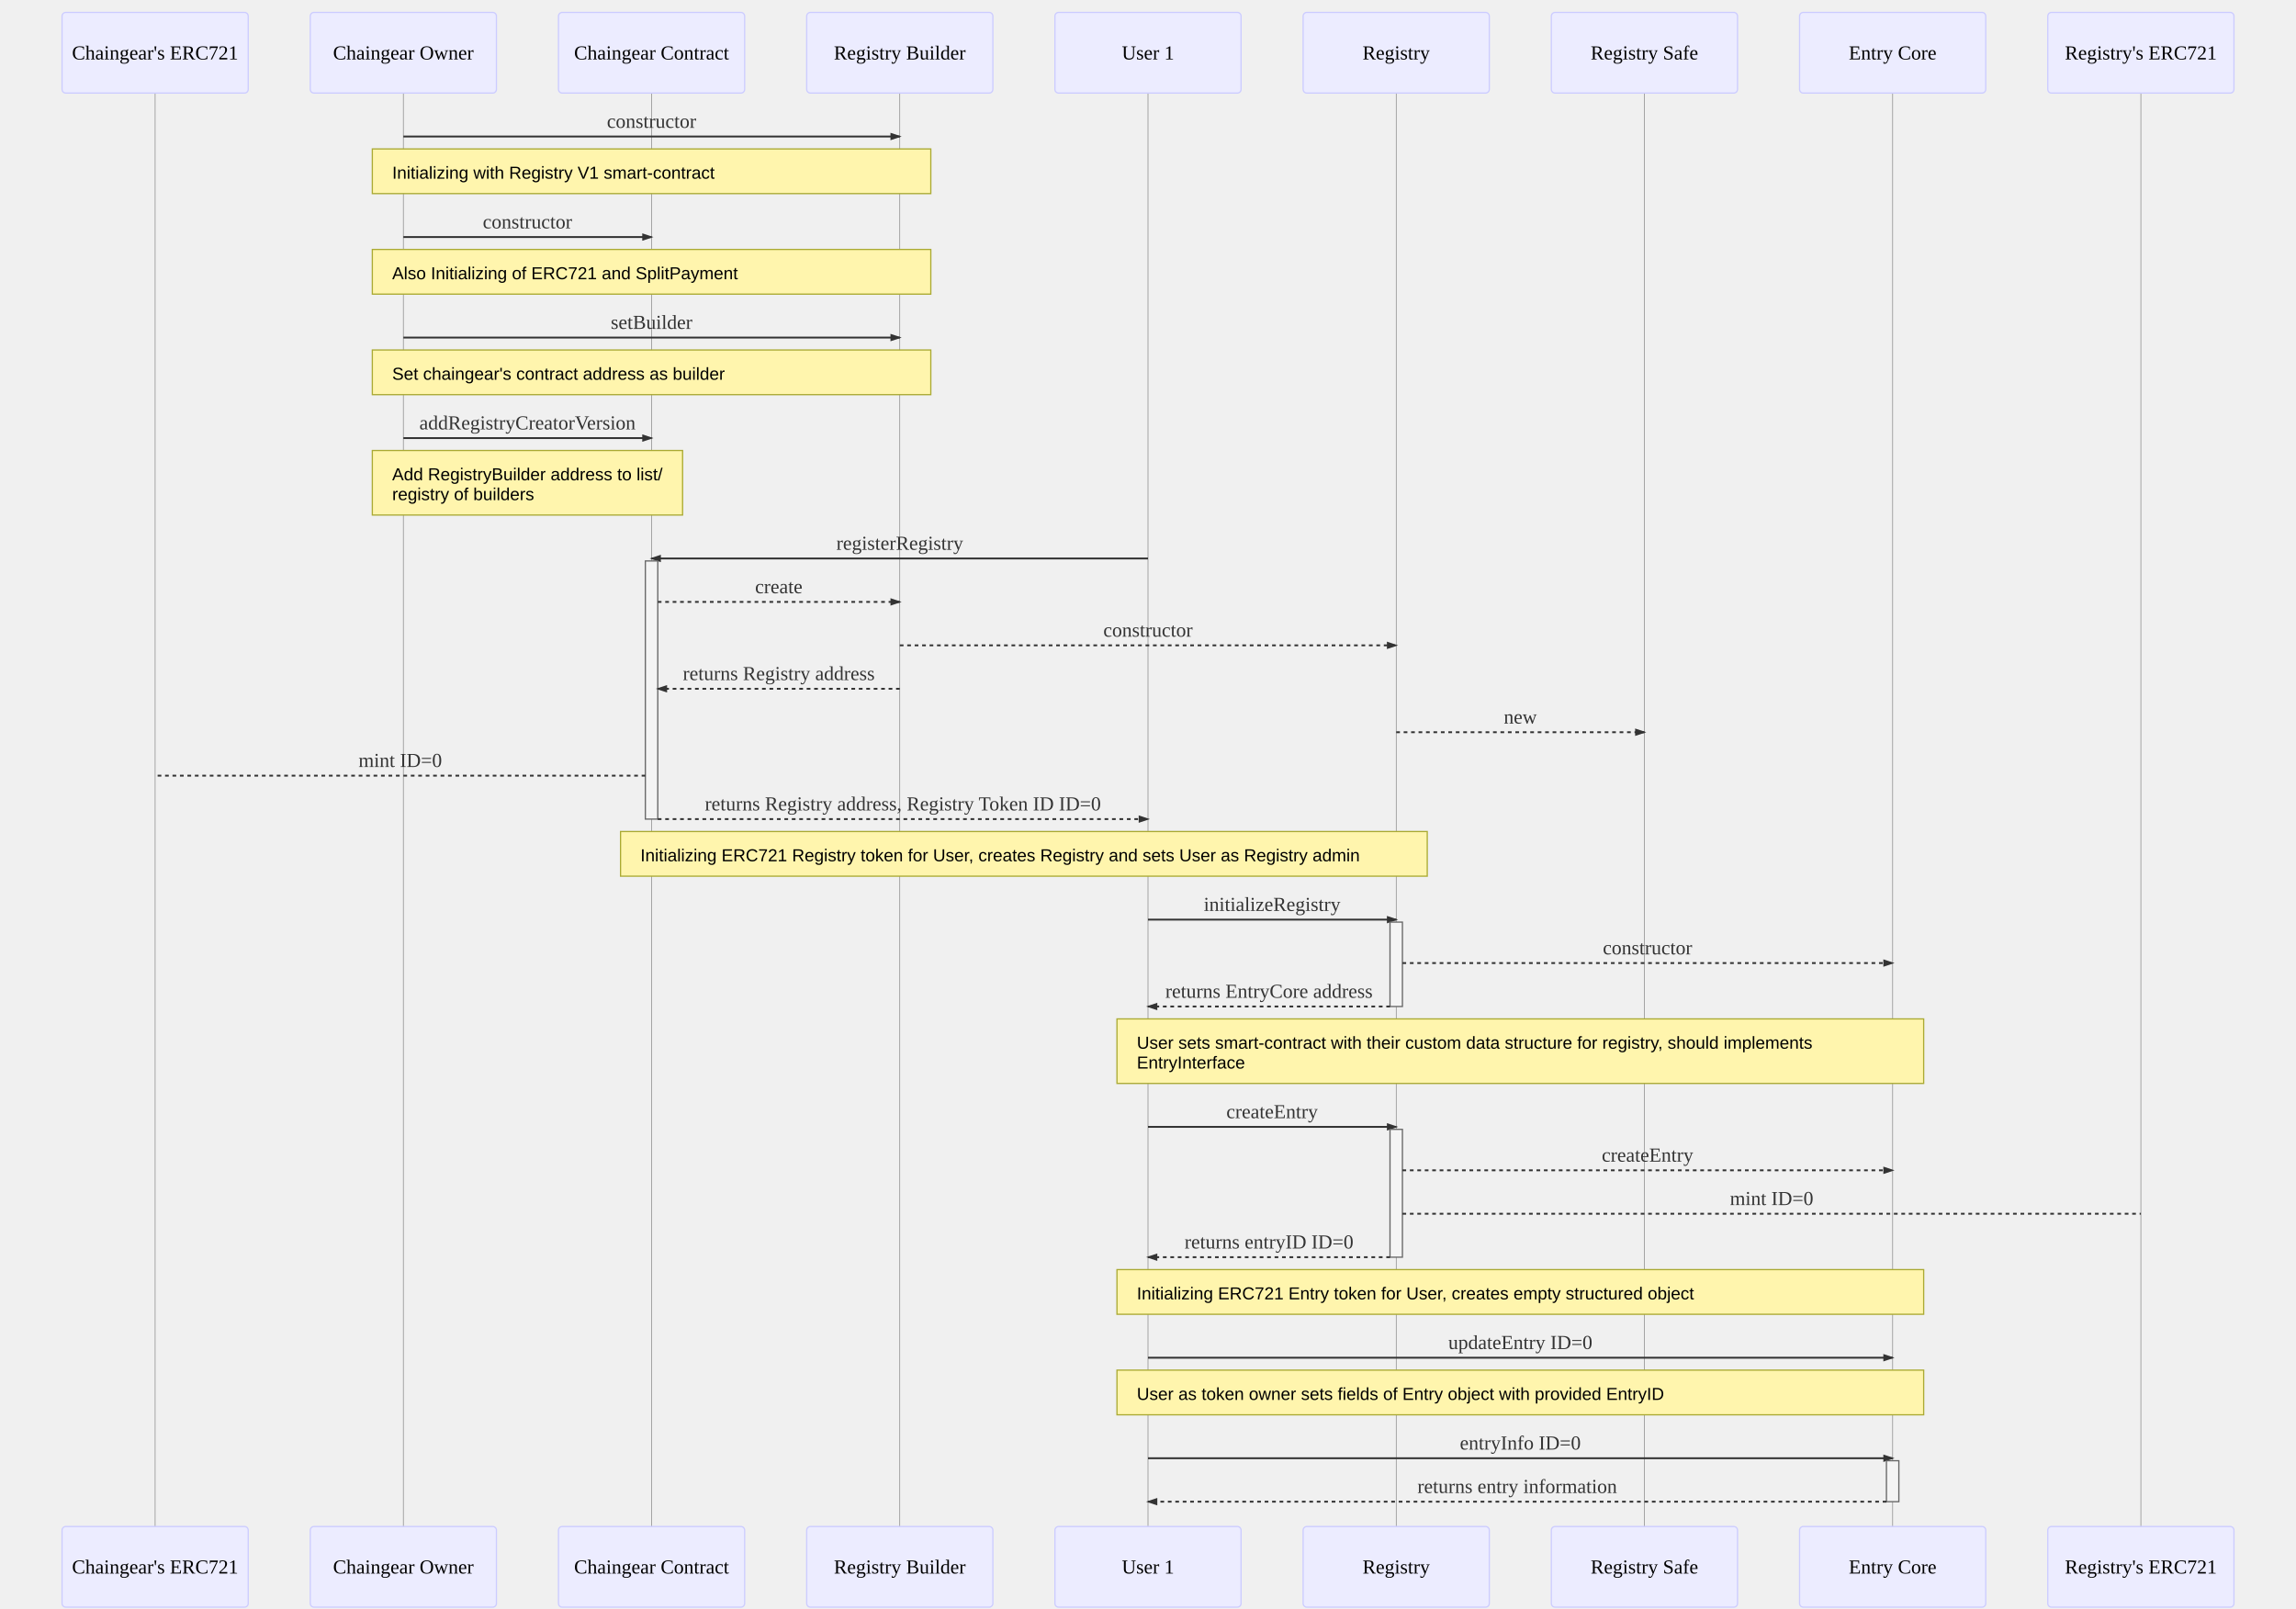
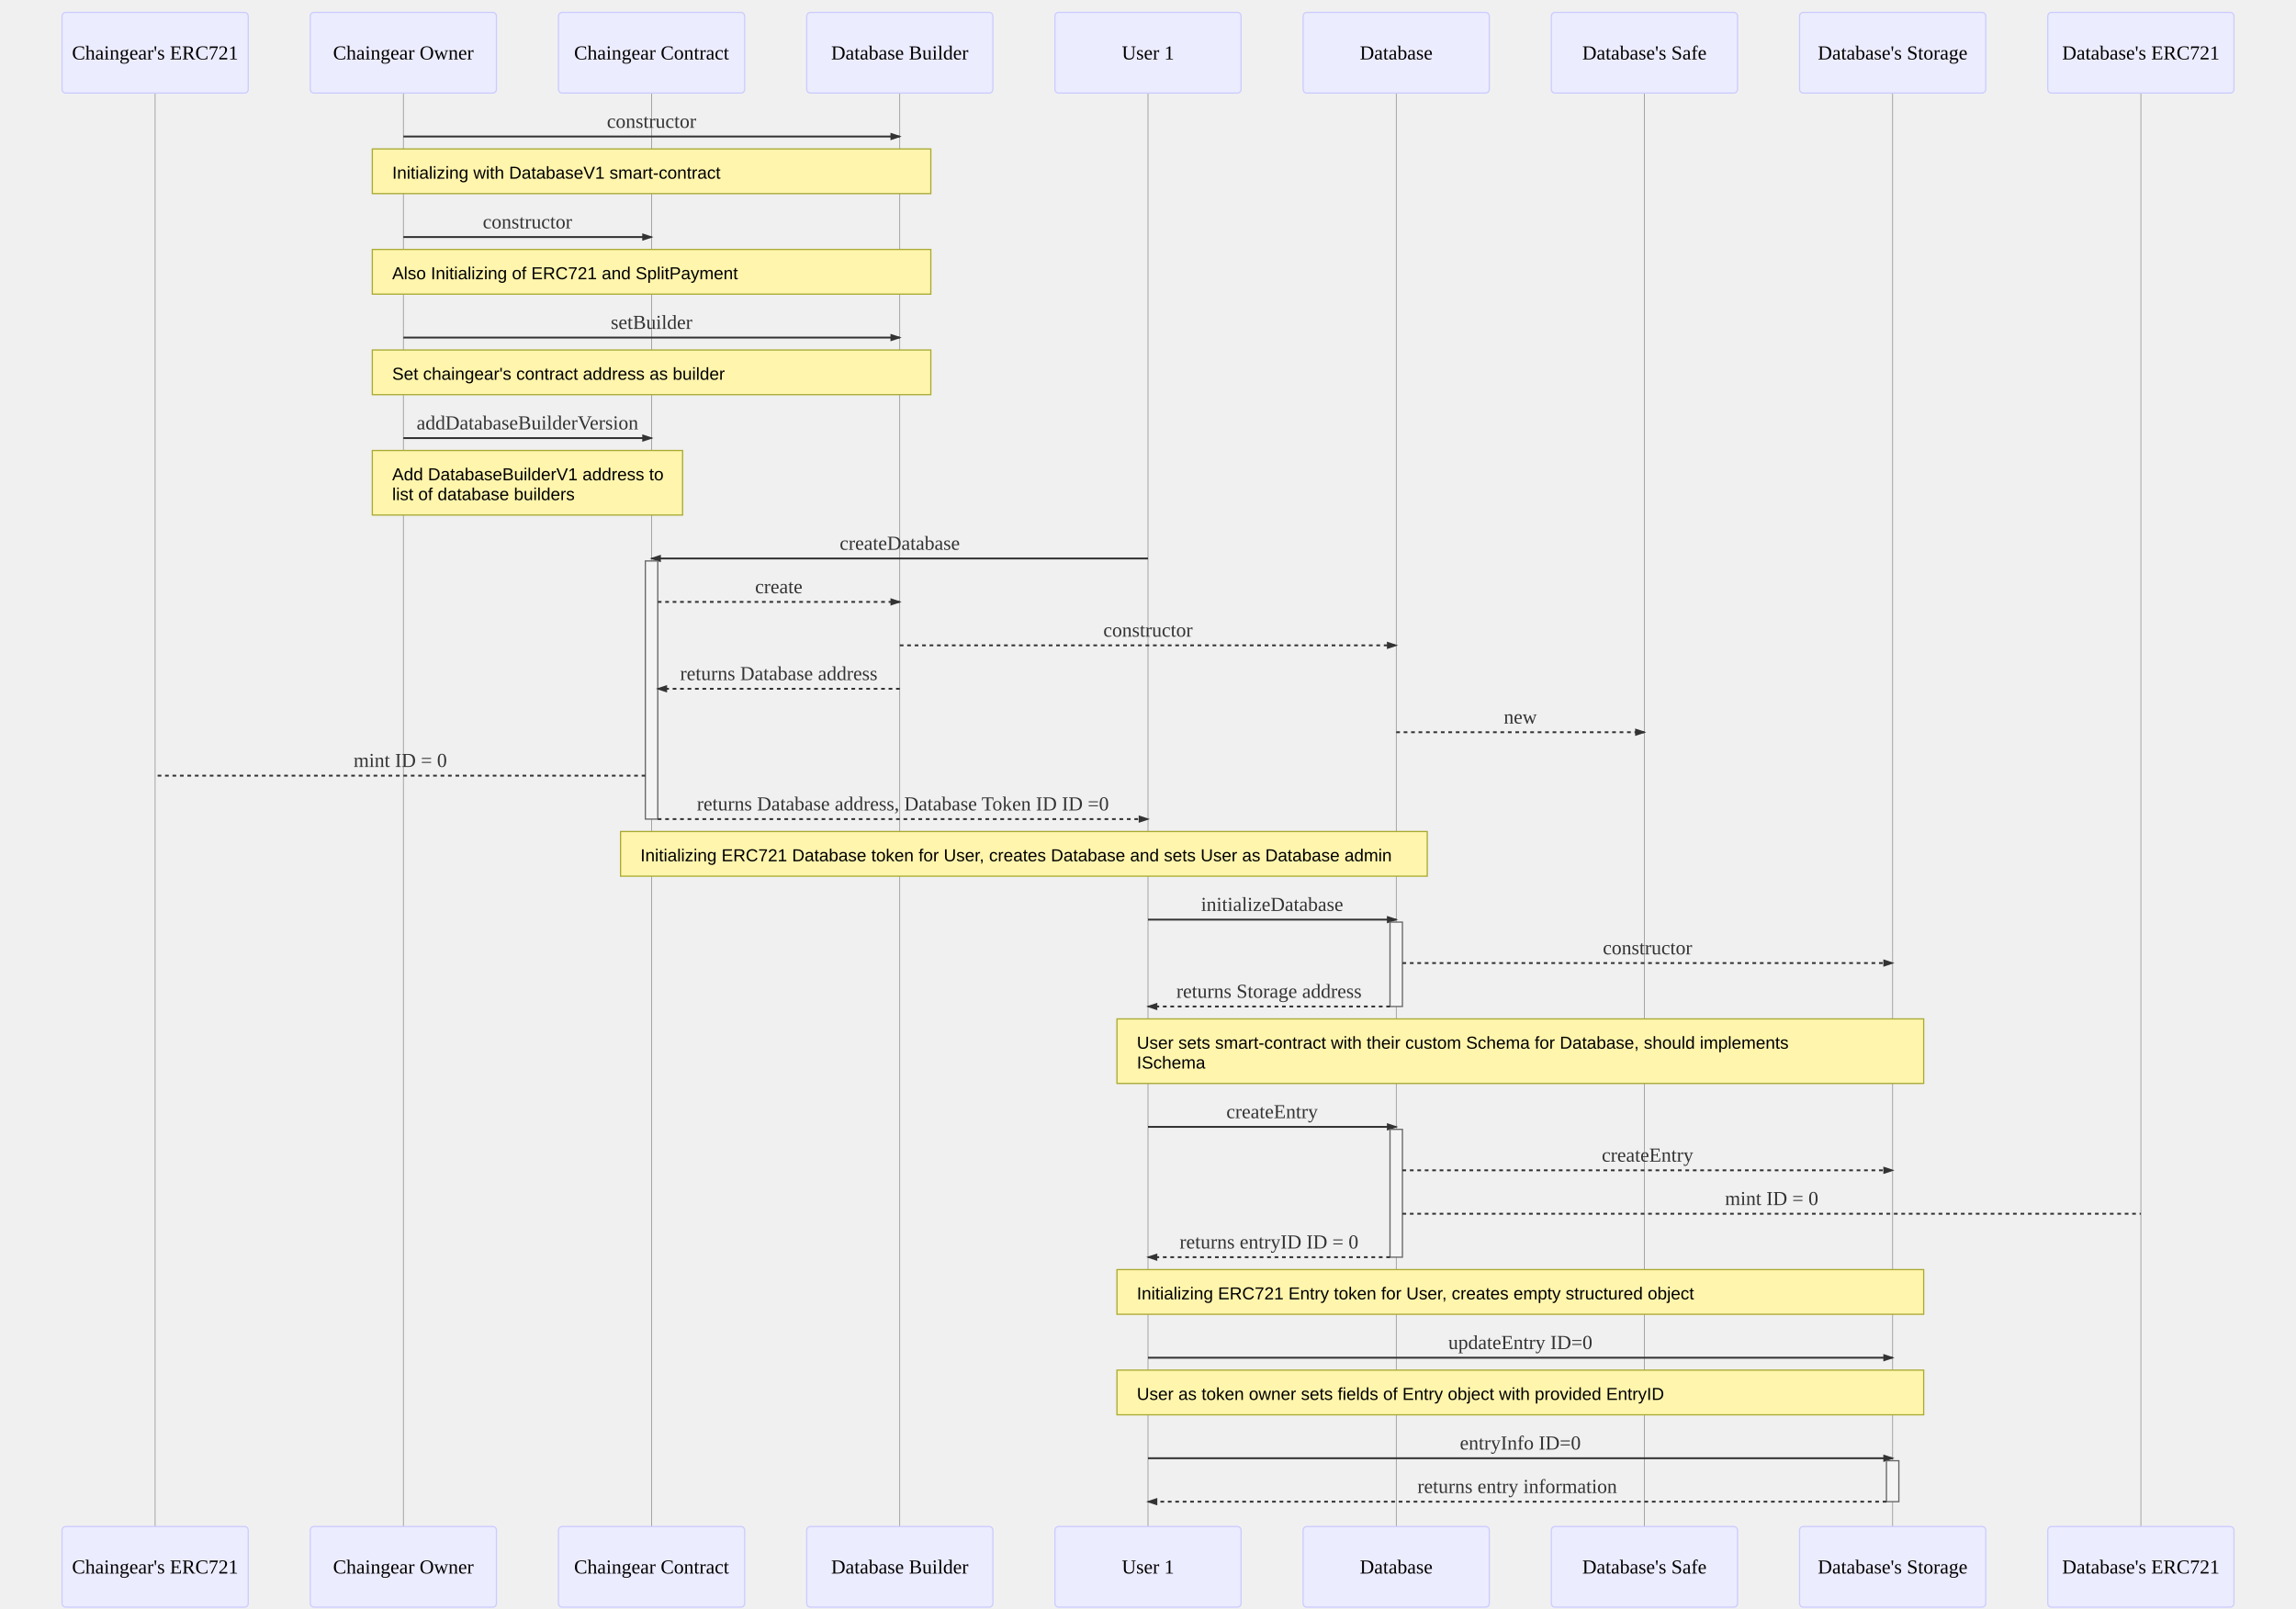
- <svg xmlns="http://www.w3.org/2000/svg" id="mermaid-1539168003947" width="100%" height="100%" style="max-width:1850px;" viewBox="-50 -10 1850 1296">
-   <style>#mermaid-1539168003947 .label{font-family:trebuchet ms,verdana,arial;color:#333}#mermaid-1539168003947 .node circle,#mermaid-1539168003947 .node ellipse,#mermaid-1539168003947 .node polygon,#mermaid-1539168003947 .node rect{fill:#ececff;stroke:#9370db;stroke-width:1px}#mermaid-1539168003947 .node.clickable{cursor:pointer}#mermaid-1539168003947 .arrowheadPath{fill:#333}#mermaid-1539168003947 .edgePath .path{stroke:#333;stroke-width:1.5px}#mermaid-1539168003947 .edgeLabel{background-color:#e8e8e8}#mermaid-1539168003947 .cluster rect{fill:#ffffde!important;stroke:#aa3!important;stroke-width:1px!important}#mermaid-1539168003947 .cluster text{fill:#333}#mermaid-1539168003947 div.mermaidTooltip{position:absolute;text-align:center;max-width:200px;padding:2px;font-family:trebuchet ms,verdana,arial;font-size:12px;background:#ffffde;border:1px solid #aa3;border-radius:2px;pointer-events:none;z-index:100}#mermaid-1539168003947 .actor{stroke:#ccf;fill:#ececff}#mermaid-1539168003947 text.actor{fill:#000;stroke:none}#mermaid-1539168003947 .actor-line{stroke:grey}#mermaid-1539168003947 .messageLine0{marker-end:"url(#arrowhead)"}#mermaid-1539168003947 .messageLine0,#mermaid-1539168003947 .messageLine1{stroke-width:1.5;stroke-dasharray:"2 2";stroke:#333}#mermaid-1539168003947 #arrowhead{fill:#333}#mermaid-1539168003947 #crosshead path{fill:#333!important;stroke:#333!important}#mermaid-1539168003947 .messageText{fill:#333;stroke:none}#mermaid-1539168003947 .labelBox{stroke:#ccf;fill:#ececff}#mermaid-1539168003947 .labelText,#mermaid-1539168003947 .loopText{fill:#000;stroke:none}#mermaid-1539168003947 .loopLine{stroke-width:2;stroke-dasharray:"2 2";marker-end:"url(#arrowhead)";stroke:#ccf}#mermaid-1539168003947 .note{stroke:#aa3;fill:#fff5ad}#mermaid-1539168003947 .noteText{fill:#000;stroke:none;font-family:trebuchet ms,verdana,arial;font-size:14px}#mermaid-1539168003947 .section{stroke:none;opacity:.2}#mermaid-1539168003947 .section0{fill:rgba(102,102,255,.49)}#mermaid-1539168003947 .section2{fill:#fff400}#mermaid-1539168003947 .section1,#mermaid-1539168003947 .section3{fill:#fff;opacity:.2}#mermaid-1539168003947 .sectionTitle0,#mermaid-1539168003947 .sectionTitle1,#mermaid-1539168003947 .sectionTitle2,#mermaid-1539168003947 .sectionTitle3{fill:#333}#mermaid-1539168003947 .sectionTitle{text-anchor:start;font-size:11px;text-height:14px}#mermaid-1539168003947 .grid .tick{stroke:#d3d3d3;opacity:.3;shape-rendering:crispEdges}#mermaid-1539168003947 .grid path{stroke-width:0}#mermaid-1539168003947 .today{fill:none;stroke:red;stroke-width:2px}#mermaid-1539168003947 .task{stroke-width:2}#mermaid-1539168003947 .taskText{text-anchor:middle;font-size:11px}#mermaid-1539168003947 .taskTextOutsideRight{fill:#000;text-anchor:start;font-size:11px}#mermaid-1539168003947 .taskTextOutsideLeft{fill:#000;text-anchor:end;font-size:11px}#mermaid-1539168003947 .taskText0,#mermaid-1539168003947 .taskText1,#mermaid-1539168003947 .taskText2,#mermaid-1539168003947 .taskText3{fill:#fff}#mermaid-1539168003947 .task0,#mermaid-1539168003947 .task1,#mermaid-1539168003947 .task2,#mermaid-1539168003947 .task3{fill:#8a90dd;stroke:#534fbc}#mermaid-1539168003947 .taskTextOutside0,#mermaid-1539168003947 .taskTextOutside1,#mermaid-1539168003947 .taskTextOutside2,#mermaid-1539168003947 .taskTextOutside3{fill:#000}#mermaid-1539168003947 .active0,#mermaid-1539168003947 .active1,#mermaid-1539168003947 .active2,#mermaid-1539168003947 .active3{fill:#bfc7ff;stroke:#534fbc}#mermaid-1539168003947 .activeText0,#mermaid-1539168003947 .activeText1,#mermaid-1539168003947 .activeText2,#mermaid-1539168003947 .activeText3{fill:#000!important}#mermaid-1539168003947 .done0,#mermaid-1539168003947 .done1,#mermaid-1539168003947 .done2,#mermaid-1539168003947 .done3{stroke:grey;fill:#d3d3d3;stroke-width:2}#mermaid-1539168003947 .doneText0,#mermaid-1539168003947 .doneText1,#mermaid-1539168003947 .doneText2,#mermaid-1539168003947 .doneText3{fill:#000!important}#mermaid-1539168003947 .crit0,#mermaid-1539168003947 .crit1,#mermaid-1539168003947 .crit2,#mermaid-1539168003947 .crit3{stroke:#f88;fill:red;stroke-width:2}#mermaid-1539168003947 .activeCrit0,#mermaid-1539168003947 .activeCrit1,#mermaid-1539168003947 .activeCrit2,#mermaid-1539168003947 .activeCrit3{stroke:#f88;fill:#bfc7ff;stroke-width:2}#mermaid-1539168003947 .doneCrit0,#mermaid-1539168003947 .doneCrit1,#mermaid-1539168003947 .doneCrit2,#mermaid-1539168003947 .doneCrit3{stroke:#f88;fill:#d3d3d3;stroke-width:2;cursor:pointer;shape-rendering:crispEdges}#mermaid-1539168003947 .activeCritText0,#mermaid-1539168003947 .activeCritText1,#mermaid-1539168003947 .activeCritText2,#mermaid-1539168003947 .activeCritText3,#mermaid-1539168003947 .doneCritText0,#mermaid-1539168003947 .doneCritText1,#mermaid-1539168003947 .doneCritText2,#mermaid-1539168003947 .doneCritText3{fill:#000!important}#mermaid-1539168003947 .titleText{text-anchor:middle;font-size:18px;fill:#000}#mermaid-1539168003947 g.classGroup text{fill:#9370db;stroke:none;font-family:trebuchet ms,verdana,arial;font-size:10px}#mermaid-1539168003947 g.classGroup rect{fill:#ececff;stroke:#9370db}#mermaid-1539168003947 g.classGroup line{stroke:#9370db;stroke-width:1}#mermaid-1539168003947 .classLabel .box{stroke:none;stroke-width:0;fill:#ececff;opacity:.5}#mermaid-1539168003947 .classLabel .label{fill:#9370db;font-size:10px}#mermaid-1539168003947 .relation{stroke:#9370db;stroke-width:1;fill:none}#mermaid-1539168003947 #compositionEnd,#mermaid-1539168003947 #compositionStart{fill:#9370db;stroke:#9370db;stroke-width:1}#mermaid-1539168003947 #aggregationEnd,#mermaid-1539168003947 #aggregationStart{fill:#ececff;stroke:#9370db;stroke-width:1}#mermaid-1539168003947 #dependencyEnd,#mermaid-1539168003947 #dependencyStart,#mermaid-1539168003947 #extensionEnd,#mermaid-1539168003947 #extensionStart{fill:#9370db;stroke:#9370db;stroke-width:1}#mermaid-1539168003947 .branch-label,#mermaid-1539168003947 .commit-id,#mermaid-1539168003947 .commit-msg{fill:#d3d3d3;color:#d3d3d3}</style>
-   <style>#mermaid-1539168003947 {
+ <svg xmlns="http://www.w3.org/2000/svg" id="mermaid-1544096245651" width="100%" height="100%" style="max-width:1850px;" viewBox="-50 -10 1850 1296">
+   <style>#mermaid-1544096245651 .label{font-family:trebuchet ms,verdana,arial;color:#333}#mermaid-1544096245651 .node circle,#mermaid-1544096245651 .node ellipse,#mermaid-1544096245651 .node polygon,#mermaid-1544096245651 .node rect{fill:#ececff;stroke:#9370db;stroke-width:1px}#mermaid-1544096245651 .node.clickable{cursor:pointer}#mermaid-1544096245651 .arrowheadPath{fill:#333}#mermaid-1544096245651 .edgePath .path{stroke:#333;stroke-width:1.5px}#mermaid-1544096245651 .edgeLabel{background-color:#e8e8e8}#mermaid-1544096245651 .cluster rect{fill:#ffffde!important;stroke:#aa3!important;stroke-width:1px!important}#mermaid-1544096245651 .cluster text{fill:#333}#mermaid-1544096245651 div.mermaidTooltip{position:absolute;text-align:center;max-width:200px;padding:2px;font-family:trebuchet ms,verdana,arial;font-size:12px;background:#ffffde;border:1px solid #aa3;border-radius:2px;pointer-events:none;z-index:100}#mermaid-1544096245651 .actor{stroke:#ccf;fill:#ececff}#mermaid-1544096245651 text.actor{fill:#000;stroke:none}#mermaid-1544096245651 .actor-line{stroke:grey}#mermaid-1544096245651 .messageLine0{marker-end:"url(#arrowhead)"}#mermaid-1544096245651 .messageLine0,#mermaid-1544096245651 .messageLine1{stroke-width:1.5;stroke-dasharray:"2 2";stroke:#333}#mermaid-1544096245651 #arrowhead{fill:#333}#mermaid-1544096245651 #crosshead path{fill:#333!important;stroke:#333!important}#mermaid-1544096245651 .messageText{fill:#333;stroke:none}#mermaid-1544096245651 .labelBox{stroke:#ccf;fill:#ececff}#mermaid-1544096245651 .labelText,#mermaid-1544096245651 .loopText{fill:#000;stroke:none}#mermaid-1544096245651 .loopLine{stroke-width:2;stroke-dasharray:"2 2";marker-end:"url(#arrowhead)";stroke:#ccf}#mermaid-1544096245651 .note{stroke:#aa3;fill:#fff5ad}#mermaid-1544096245651 .noteText{fill:#000;stroke:none;font-family:trebuchet ms,verdana,arial;font-size:14px}#mermaid-1544096245651 .section{stroke:none;opacity:.2}#mermaid-1544096245651 .section0{fill:rgba(102,102,255,.49)}#mermaid-1544096245651 .section2{fill:#fff400}#mermaid-1544096245651 .section1,#mermaid-1544096245651 .section3{fill:#fff;opacity:.2}#mermaid-1544096245651 .sectionTitle0,#mermaid-1544096245651 .sectionTitle1,#mermaid-1544096245651 .sectionTitle2,#mermaid-1544096245651 .sectionTitle3{fill:#333}#mermaid-1544096245651 .sectionTitle{text-anchor:start;font-size:11px;text-height:14px}#mermaid-1544096245651 .grid .tick{stroke:#d3d3d3;opacity:.3;shape-rendering:crispEdges}#mermaid-1544096245651 .grid path{stroke-width:0}#mermaid-1544096245651 .today{fill:none;stroke:red;stroke-width:2px}#mermaid-1544096245651 .task{stroke-width:2}#mermaid-1544096245651 .taskText{text-anchor:middle;font-size:11px}#mermaid-1544096245651 .taskTextOutsideRight{fill:#000;text-anchor:start;font-size:11px}#mermaid-1544096245651 .taskTextOutsideLeft{fill:#000;text-anchor:end;font-size:11px}#mermaid-1544096245651 .taskText0,#mermaid-1544096245651 .taskText1,#mermaid-1544096245651 .taskText2,#mermaid-1544096245651 .taskText3{fill:#fff}#mermaid-1544096245651 .task0,#mermaid-1544096245651 .task1,#mermaid-1544096245651 .task2,#mermaid-1544096245651 .task3{fill:#8a90dd;stroke:#534fbc}#mermaid-1544096245651 .taskTextOutside0,#mermaid-1544096245651 .taskTextOutside1,#mermaid-1544096245651 .taskTextOutside2,#mermaid-1544096245651 .taskTextOutside3{fill:#000}#mermaid-1544096245651 .active0,#mermaid-1544096245651 .active1,#mermaid-1544096245651 .active2,#mermaid-1544096245651 .active3{fill:#bfc7ff;stroke:#534fbc}#mermaid-1544096245651 .activeText0,#mermaid-1544096245651 .activeText1,#mermaid-1544096245651 .activeText2,#mermaid-1544096245651 .activeText3{fill:#000!important}#mermaid-1544096245651 .done0,#mermaid-1544096245651 .done1,#mermaid-1544096245651 .done2,#mermaid-1544096245651 .done3{stroke:grey;fill:#d3d3d3;stroke-width:2}#mermaid-1544096245651 .doneText0,#mermaid-1544096245651 .doneText1,#mermaid-1544096245651 .doneText2,#mermaid-1544096245651 .doneText3{fill:#000!important}#mermaid-1544096245651 .crit0,#mermaid-1544096245651 .crit1,#mermaid-1544096245651 .crit2,#mermaid-1544096245651 .crit3{stroke:#f88;fill:red;stroke-width:2}#mermaid-1544096245651 .activeCrit0,#mermaid-1544096245651 .activeCrit1,#mermaid-1544096245651 .activeCrit2,#mermaid-1544096245651 .activeCrit3{stroke:#f88;fill:#bfc7ff;stroke-width:2}#mermaid-1544096245651 .doneCrit0,#mermaid-1544096245651 .doneCrit1,#mermaid-1544096245651 .doneCrit2,#mermaid-1544096245651 .doneCrit3{stroke:#f88;fill:#d3d3d3;stroke-width:2;cursor:pointer;shape-rendering:crispEdges}#mermaid-1544096245651 .activeCritText0,#mermaid-1544096245651 .activeCritText1,#mermaid-1544096245651 .activeCritText2,#mermaid-1544096245651 .activeCritText3,#mermaid-1544096245651 .doneCritText0,#mermaid-1544096245651 .doneCritText1,#mermaid-1544096245651 .doneCritText2,#mermaid-1544096245651 .doneCritText3{fill:#000!important}#mermaid-1544096245651 .titleText{text-anchor:middle;font-size:18px;fill:#000}#mermaid-1544096245651 g.classGroup text{fill:#9370db;stroke:none;font-family:trebuchet ms,verdana,arial;font-size:10px}#mermaid-1544096245651 g.classGroup rect{fill:#ececff;stroke:#9370db}#mermaid-1544096245651 g.classGroup line{stroke:#9370db;stroke-width:1}#mermaid-1544096245651 .classLabel .box{stroke:none;stroke-width:0;fill:#ececff;opacity:.5}#mermaid-1544096245651 .classLabel .label{fill:#9370db;font-size:10px}#mermaid-1544096245651 .relation{stroke:#9370db;stroke-width:1;fill:none}#mermaid-1544096245651 #compositionEnd,#mermaid-1544096245651 #compositionStart{fill:#9370db;stroke:#9370db;stroke-width:1}#mermaid-1544096245651 #aggregationEnd,#mermaid-1544096245651 #aggregationStart{fill:#ececff;stroke:#9370db;stroke-width:1}#mermaid-1544096245651 #dependencyEnd,#mermaid-1544096245651 #dependencyStart,#mermaid-1544096245651 #extensionEnd,#mermaid-1544096245651 #extensionStart{fill:#9370db;stroke:#9370db;stroke-width:1}#mermaid-1544096245651 .branch-label,#mermaid-1544096245651 .commit-id,#mermaid-1544096245651 .commit-msg{fill:#d3d3d3;color:#d3d3d3}</style>
+   <style>#mermaid-1544096245651 {
    color: rgb(0, 0, 0);
    font: normal normal 400 normal 16px / normal "Times New Roman";
  }</style>
  <g />
  <g>
    <line id="actor0" x1="75" y1="5" x2="75" y2="1285" class="actor-line" stroke-width="0.5px" stroke="#999" />
    <rect x="0" y="0" fill="#eaeaea" stroke="#666" width="150" height="65" rx="3" ry="3" class="actor" />
    <text x="75" y="32.5" dominant-baseline="central" alignment-baseline="central" class="actor" style="text-anchor: middle;">
      <tspan x="75" dy="0">Chaingear's ERC721</tspan>
    </text>
  </g>
  <g>
    <line id="actor1" x1="275" y1="5" x2="275" y2="1285" class="actor-line" stroke-width="0.5px" stroke="#999" />
    <rect x="200" y="0" fill="#eaeaea" stroke="#666" width="150" height="65" rx="3" ry="3" class="actor" />
    <text x="275" y="32.5" dominant-baseline="central" alignment-baseline="central" class="actor" style="text-anchor: middle;">
      <tspan x="275" dy="0">Chaingear Owner</tspan>
    </text>
  </g>
  <g>
    <line id="actor2" x1="475" y1="5" x2="475" y2="1285" class="actor-line" stroke-width="0.5px" stroke="#999" />
    <rect x="400" y="0" fill="#eaeaea" stroke="#666" width="150" height="65" rx="3" ry="3" class="actor" />
    <text x="475" y="32.5" dominant-baseline="central" alignment-baseline="central" class="actor" style="text-anchor: middle;">
      <tspan x="475" dy="0">Chaingear Contract</tspan>
    </text>
  </g>
  <g>
    <line id="actor3" x1="675" y1="5" x2="675" y2="1285" class="actor-line" stroke-width="0.5px" stroke="#999" />
    <rect x="600" y="0" fill="#eaeaea" stroke="#666" width="150" height="65" rx="3" ry="3" class="actor" />
    <text x="675" y="32.5" dominant-baseline="central" alignment-baseline="central" class="actor" style="text-anchor: middle;">
-       <tspan x="675" dy="0">Registry Builder</tspan>
+       <tspan x="675" dy="0">Database Builder</tspan>
    </text>
  </g>
  <g>
    <line id="actor4" x1="875" y1="5" x2="875" y2="1285" class="actor-line" stroke-width="0.5px" stroke="#999" />
    <rect x="800" y="0" fill="#eaeaea" stroke="#666" width="150" height="65" rx="3" ry="3" class="actor" />
    <text x="875" y="32.5" dominant-baseline="central" alignment-baseline="central" class="actor" style="text-anchor: middle;">
      <tspan x="875" dy="0">User 1</tspan>
    </text>
  </g>
  <g>
    <line id="actor5" x1="1075" y1="5" x2="1075" y2="1285" class="actor-line" stroke-width="0.5px" stroke="#999" />
    <rect x="1000" y="0" fill="#eaeaea" stroke="#666" width="150" height="65" rx="3" ry="3" class="actor" />
    <text x="1075" y="32.5" dominant-baseline="central" alignment-baseline="central" class="actor" style="text-anchor: middle;">
-       <tspan x="1075" dy="0">Registry</tspan>
+       <tspan x="1075" dy="0">Database</tspan>
    </text>
  </g>
  <g>
    <line id="actor6" x1="1275" y1="5" x2="1275" y2="1285" class="actor-line" stroke-width="0.5px" stroke="#999" />
    <rect x="1200" y="0" fill="#eaeaea" stroke="#666" width="150" height="65" rx="3" ry="3" class="actor" />
    <text x="1275" y="32.5" dominant-baseline="central" alignment-baseline="central" class="actor" style="text-anchor: middle;">
-       <tspan x="1275" dy="0">Registry Safe</tspan>
+       <tspan x="1275" dy="0">Database's Safe</tspan>
    </text>
  </g>
  <g>
    <line id="actor7" x1="1475" y1="5" x2="1475" y2="1285" class="actor-line" stroke-width="0.5px" stroke="#999" />
    <rect x="1400" y="0" fill="#eaeaea" stroke="#666" width="150" height="65" rx="3" ry="3" class="actor" />
    <text x="1475" y="32.5" dominant-baseline="central" alignment-baseline="central" class="actor" style="text-anchor: middle;">
-       <tspan x="1475" dy="0">Entry Core</tspan>
+       <tspan x="1475" dy="0">Database's Storage</tspan>
    </text>
  </g>
  <g>
    <line id="actor8" x1="1675" y1="5" x2="1675" y2="1285" class="actor-line" stroke-width="0.5px" stroke="#999" />
    <rect x="1600" y="0" fill="#eaeaea" stroke="#666" width="150" height="65" rx="3" ry="3" class="actor" />
    <text x="1675" y="32.5" dominant-baseline="central" alignment-baseline="central" class="actor" style="text-anchor: middle;">
-       <tspan x="1675" dy="0">Registry's ERC721 </tspan>
+       <tspan x="1675" dy="0">Database's ERC721 </tspan>
    </text>
  </g>
  <defs>
    <marker id="arrowhead" refX="5" refY="2" markerWidth="6" markerHeight="4" orient="auto">
      <path d="M 0,0 V 4 L6,2 Z" />
    </marker>
  </defs>
  <defs>
    <marker id="crosshead" markerWidth="15" markerHeight="8" orient="auto" refX="16" refY="4">
      <path fill="black" stroke="#000000" stroke-width="1px" d="M 9,2 V 6 L16,4 Z" style="stroke-dasharray: 0, 0;" />
      <path fill="none" stroke="#000000" stroke-width="1px" d="M 0,1 L 6,7 M 6,1 L 0,7" style="stroke-dasharray: 0, 0;" />
    </marker>
  </defs>
  <g>
    <text x="475" y="93" class="messageText" style="text-anchor: middle;">constructor</text>
    <line x1="275" y1="100" x2="675" y2="100" class="messageLine0" stroke-width="2" stroke="black" marker-end="url(#arrowhead)" style="fill: none;" />
  </g>
  <g>
    <rect x="250" y="110" fill="#EDF2AE" stroke="#666" width="450" height="36" rx="0" ry="0" class="note" />
    <text x="246" y="134" fill="black" class="noteText">
-       <tspan x="266" fill="black">Initializing with Registry V1 smart-contract</tspan>
+       <tspan x="266" fill="black">Initializing with DatabaseV1 smart-contract</tspan>
    </text>
  </g>
  <g>
    <text x="375" y="174" class="messageText" style="text-anchor: middle;">constructor</text>
    <line x1="275" y1="181" x2="475" y2="181" class="messageLine0" stroke-width="2" stroke="black" marker-end="url(#arrowhead)" style="fill: none;" />
  </g>
  <g>
    <rect x="250" y="191" fill="#EDF2AE" stroke="#666" width="450" height="36" rx="0" ry="0" class="note" />
    <text x="246" y="215" fill="black" class="noteText">
      <tspan x="266" fill="black">Also Initializing of ERC721 and SplitPayment</tspan>
    </text>
  </g>
  <g>
    <text x="475" y="255" class="messageText" style="text-anchor: middle;">setBuilder</text>
    <line x1="275" y1="262" x2="675" y2="262" class="messageLine0" stroke-width="2" stroke="black" marker-end="url(#arrowhead)" style="fill: none;" />
  </g>
  <g>
    <rect x="250" y="272" fill="#EDF2AE" stroke="#666" width="450" height="36" rx="0" ry="0" class="note" />
    <text x="246" y="296" fill="black" class="noteText">
      <tspan x="266" fill="black">Set chaingear's contract address as builder</tspan>
    </text>
  </g>
  <g>
-     <text x="375" y="336" class="messageText" style="text-anchor: middle;">addRegistryCreatorVersion</text>
+     <text x="375" y="336" class="messageText" style="text-anchor: middle;">addDatabaseBuilderVersion</text>
    <line x1="275" y1="343" x2="475" y2="343" class="messageLine0" stroke-width="2" stroke="black" marker-end="url(#arrowhead)" style="fill: none;" />
  </g>
  <g>
    <rect x="250" y="353" fill="#EDF2AE" stroke="#666" width="250" height="52" rx="0" ry="0" class="note" />
    <text x="246" y="377" fill="black" class="noteText">
-       <tspan x="266" fill="black">Add RegistryBuilder address to list/ </tspan>
+       <tspan x="266" fill="black">Add DatabaseBuilderV1 address to </tspan>
    </text>
    <text x="246" y="393" fill="black" class="noteText">
-       <tspan x="266" fill="black"> registry of builders</tspan>
-     </text>
-   </g>
-   <g>
-     <text x="675" y="433" class="messageText" style="text-anchor: middle;">registerRegistry</text>
+       <tspan x="266" fill="black"> list of database builders</tspan>
+     </text>
+   </g>
+   <g>
+     <text x="675" y="433" class="messageText" style="text-anchor: middle;">createDatabase</text>
    <line x1="875" y1="440" x2="475" y2="440" class="messageLine0" stroke-width="2" stroke="black" marker-end="url(#arrowhead)" style="fill: none;" />
  </g>
  <g>
    <rect x="470" y="442" fill="#f4f4f4" stroke="#666" width="10" height="208" rx="0" ry="0" />
  </g>
  <g>
    <text x="577.5" y="468" class="messageText" style="text-anchor: middle;">create</text>
    <line x1="480" y1="475" x2="675" y2="475" class="messageLine1" stroke-width="2" stroke="black" marker-end="url(#arrowhead)" style="stroke-dasharray: 3, 3; fill: none;" />
  </g>
  <g>
    <text x="875" y="503" class="messageText" style="text-anchor: middle;">constructor</text>
    <line x1="675" y1="510" x2="1075" y2="510" class="messageLine1" stroke-width="2" stroke="black" marker-end="url(#arrowhead)" style="stroke-dasharray: 3, 3; fill: none;" />
  </g>
  <g>
-     <text x="577.5" y="538" class="messageText" style="text-anchor: middle;">returns Registry address</text>
+     <text x="577.5" y="538" class="messageText" style="text-anchor: middle;">returns Database address</text>
    <line x1="675" y1="545" x2="480" y2="545" class="messageLine1" stroke-width="2" stroke="black" marker-end="url(#arrowhead)" style="stroke-dasharray: 3, 3; fill: none;" />
  </g>
  <g>
    <text x="1175" y="573" class="messageText" style="text-anchor: middle;">new</text>
    <line x1="1075" y1="580" x2="1275" y2="580" class="messageLine1" stroke-width="2" stroke="black" marker-end="url(#arrowhead)" style="stroke-dasharray: 3, 3; fill: none;" />
  </g>
  <g>
-     <text x="272.5" y="608" class="messageText" style="text-anchor: middle;">mint ID=0</text>
+     <text x="272.5" y="608" class="messageText" style="text-anchor: middle;">mint ID = 0</text>
    <line x1="470" y1="615" x2="75" y2="615" class="messageLine1" stroke-width="2" stroke="black" style="stroke-dasharray: 3, 3; fill: none;" />
  </g>
  <g>
-     <text x="677.5" y="643" class="messageText" style="text-anchor: middle;">returns Registry address, Registry Token ID ID=0</text>
+     <text x="677.5" y="643" class="messageText" style="text-anchor: middle;">returns Database address, Database Token ID ID =0</text>
    <line x1="480" y1="650" x2="875" y2="650" class="messageLine1" stroke-width="2" stroke="black" marker-end="url(#arrowhead)" style="stroke-dasharray: 3, 3; fill: none;" />
  </g>
  <g>
    <rect x="450" y="660" fill="#EDF2AE" stroke="#666" width="650" height="36" rx="0" ry="0" class="note" />
    <text x="446" y="684" fill="black" class="noteText">
-       <tspan x="466" fill="black">Initializing ERC721 Registry token for User, creates Registry and sets User as Registry admin</tspan>
-     </text>
-   </g>
-   <g>
-     <text x="975" y="724" class="messageText" style="text-anchor: middle;">initializeRegistry</text>
+       <tspan x="466" fill="black">Initializing ERC721 Database token for User, creates Database and sets User as Database admin</tspan>
+     </text>
+   </g>
+   <g>
+     <text x="975" y="724" class="messageText" style="text-anchor: middle;">initializeDatabase</text>
    <line x1="875" y1="731" x2="1075" y2="731" class="messageLine0" stroke-width="2" stroke="black" marker-end="url(#arrowhead)" style="fill: none;" />
  </g>
  <g>
    <rect x="1070" y="733" fill="#f4f4f4" stroke="#666" width="10" height="68" rx="0" ry="0" />
  </g>
  <g>
    <text x="1277.5" y="759" class="messageText" style="text-anchor: middle;">constructor</text>
    <line x1="1080" y1="766" x2="1475" y2="766" class="messageLine1" stroke-width="2" stroke="black" marker-end="url(#arrowhead)" style="stroke-dasharray: 3, 3; fill: none;" />
  </g>
  <g>
-     <text x="972.5" y="794" class="messageText" style="text-anchor: middle;">returns EntryCore address</text>
+     <text x="972.5" y="794" class="messageText" style="text-anchor: middle;">returns Storage address</text>
    <line x1="1070" y1="801" x2="875" y2="801" class="messageLine1" stroke-width="2" stroke="black" marker-end="url(#arrowhead)" style="stroke-dasharray: 3, 3; fill: none;" />
  </g>
  <g>
    <rect x="850" y="811" fill="#EDF2AE" stroke="#666" width="650" height="52" rx="0" ry="0" class="note" />
    <text x="846" y="835" fill="black" class="noteText">
-       <tspan x="866" fill="black">User sets smart-contract with their custom data structure for registry, should implements </tspan>
+       <tspan x="866" fill="black">User sets smart-contract with their custom Schema for Database, should implements </tspan>
    </text>
    <text x="846" y="851" fill="black" class="noteText">
-       <tspan x="866" fill="black"> EntryInterface</tspan>
+       <tspan x="866" fill="black"> ISchema</tspan>
    </text>
  </g>
  <g>
    <text x="975" y="891" class="messageText" style="text-anchor: middle;">createEntry</text>
    <line x1="875" y1="898" x2="1075" y2="898" class="messageLine0" stroke-width="2" stroke="black" marker-end="url(#arrowhead)" style="fill: none;" />
  </g>
  <g>
    <rect x="1070" y="900" fill="#f4f4f4" stroke="#666" width="10" height="103" rx="0" ry="0" />
  </g>
  <g>
    <text x="1277.5" y="926" class="messageText" style="text-anchor: middle;">createEntry</text>
    <line x1="1080" y1="933" x2="1475" y2="933" class="messageLine1" stroke-width="2" stroke="black" marker-end="url(#arrowhead)" style="stroke-dasharray: 3, 3; fill: none;" />
  </g>
  <g>
-     <text x="1377.5" y="961" class="messageText" style="text-anchor: middle;">mint ID=0</text>
+     <text x="1377.5" y="961" class="messageText" style="text-anchor: middle;">mint ID = 0</text>
    <line x1="1080" y1="968" x2="1675" y2="968" class="messageLine1" stroke-width="2" stroke="black" style="stroke-dasharray: 3, 3; fill: none;" />
  </g>
  <g>
-     <text x="972.5" y="996" class="messageText" style="text-anchor: middle;">returns entryID ID=0</text>
+     <text x="972.5" y="996" class="messageText" style="text-anchor: middle;">returns entryID ID = 0</text>
    <line x1="1070" y1="1003" x2="875" y2="1003" class="messageLine1" stroke-width="2" stroke="black" marker-end="url(#arrowhead)" style="stroke-dasharray: 3, 3; fill: none;" />
  </g>
  <g>
    <rect x="850" y="1013" fill="#EDF2AE" stroke="#666" width="650" height="36" rx="0" ry="0" class="note" />
    <text x="846" y="1037" fill="black" class="noteText">
      <tspan x="866" fill="black">Initializing ERC721 Entry token for User, creates empty structured object</tspan>
    </text>
  </g>
  <g>
    <text x="1175" y="1077" class="messageText" style="text-anchor: middle;">updateEntry ID=0</text>
    <line x1="875" y1="1084" x2="1475" y2="1084" class="messageLine0" stroke-width="2" stroke="black" marker-end="url(#arrowhead)" style="fill: none;" />
  </g>
  <g>
    <rect x="850" y="1094" fill="#EDF2AE" stroke="#666" width="650" height="36" rx="0" ry="0" class="note" />
    <text x="846" y="1118" fill="black" class="noteText">
      <tspan x="866" fill="black">User as token owner sets fields of Entry object with provided EntryID</tspan>
    </text>
  </g>
  <g>
    <text x="1175" y="1158" class="messageText" style="text-anchor: middle;">entryInfo ID=0</text>
    <line x1="875" y1="1165" x2="1475" y2="1165" class="messageLine0" stroke-width="2" stroke="black" marker-end="url(#arrowhead)" style="fill: none;" />
  </g>
  <g>
    <rect x="1470" y="1167" fill="#f4f4f4" stroke="#666" width="10" height="33" rx="0" ry="0" />
  </g>
  <g>
    <text x="1172.5" y="1193" class="messageText" style="text-anchor: middle;">returns entry information</text>
    <line x1="1470" y1="1200" x2="875" y2="1200" class="messageLine1" stroke-width="2" stroke="black" marker-end="url(#arrowhead)" style="stroke-dasharray: 3, 3; fill: none;" />
  </g>
  <g>
    <rect x="0" y="1220" fill="#eaeaea" stroke="#666" width="150" height="65" rx="3" ry="3" class="actor" />
    <text x="75" y="1252.5" dominant-baseline="central" alignment-baseline="central" class="actor" style="text-anchor: middle;">
      <tspan x="75" dy="0">Chaingear's ERC721</tspan>
    </text>
  </g>
  <g>
    <rect x="200" y="1220" fill="#eaeaea" stroke="#666" width="150" height="65" rx="3" ry="3" class="actor" />
    <text x="275" y="1252.5" dominant-baseline="central" alignment-baseline="central" class="actor" style="text-anchor: middle;">
      <tspan x="275" dy="0">Chaingear Owner</tspan>
    </text>
  </g>
  <g>
    <rect x="400" y="1220" fill="#eaeaea" stroke="#666" width="150" height="65" rx="3" ry="3" class="actor" />
    <text x="475" y="1252.5" dominant-baseline="central" alignment-baseline="central" class="actor" style="text-anchor: middle;">
      <tspan x="475" dy="0">Chaingear Contract</tspan>
    </text>
  </g>
  <g>
    <rect x="600" y="1220" fill="#eaeaea" stroke="#666" width="150" height="65" rx="3" ry="3" class="actor" />
    <text x="675" y="1252.5" dominant-baseline="central" alignment-baseline="central" class="actor" style="text-anchor: middle;">
-       <tspan x="675" dy="0">Registry Builder</tspan>
+       <tspan x="675" dy="0">Database Builder</tspan>
    </text>
  </g>
  <g>
    <rect x="800" y="1220" fill="#eaeaea" stroke="#666" width="150" height="65" rx="3" ry="3" class="actor" />
    <text x="875" y="1252.5" dominant-baseline="central" alignment-baseline="central" class="actor" style="text-anchor: middle;">
      <tspan x="875" dy="0">User 1</tspan>
    </text>
  </g>
  <g>
    <rect x="1000" y="1220" fill="#eaeaea" stroke="#666" width="150" height="65" rx="3" ry="3" class="actor" />
    <text x="1075" y="1252.5" dominant-baseline="central" alignment-baseline="central" class="actor" style="text-anchor: middle;">
-       <tspan x="1075" dy="0">Registry</tspan>
+       <tspan x="1075" dy="0">Database</tspan>
    </text>
  </g>
  <g>
    <rect x="1200" y="1220" fill="#eaeaea" stroke="#666" width="150" height="65" rx="3" ry="3" class="actor" />
    <text x="1275" y="1252.5" dominant-baseline="central" alignment-baseline="central" class="actor" style="text-anchor: middle;">
-       <tspan x="1275" dy="0">Registry Safe</tspan>
+       <tspan x="1275" dy="0">Database's Safe</tspan>
    </text>
  </g>
  <g>
    <rect x="1400" y="1220" fill="#eaeaea" stroke="#666" width="150" height="65" rx="3" ry="3" class="actor" />
    <text x="1475" y="1252.5" dominant-baseline="central" alignment-baseline="central" class="actor" style="text-anchor: middle;">
-       <tspan x="1475" dy="0">Entry Core</tspan>
+       <tspan x="1475" dy="0">Database's Storage</tspan>
    </text>
  </g>
  <g>
    <rect x="1600" y="1220" fill="#eaeaea" stroke="#666" width="150" height="65" rx="3" ry="3" class="actor" />
    <text x="1675" y="1252.5" dominant-baseline="central" alignment-baseline="central" class="actor" style="text-anchor: middle;">
-       <tspan x="1675" dy="0">Registry's ERC721 </tspan>
+       <tspan x="1675" dy="0">Database's ERC721 </tspan>
    </text>
  </g>
</svg>
